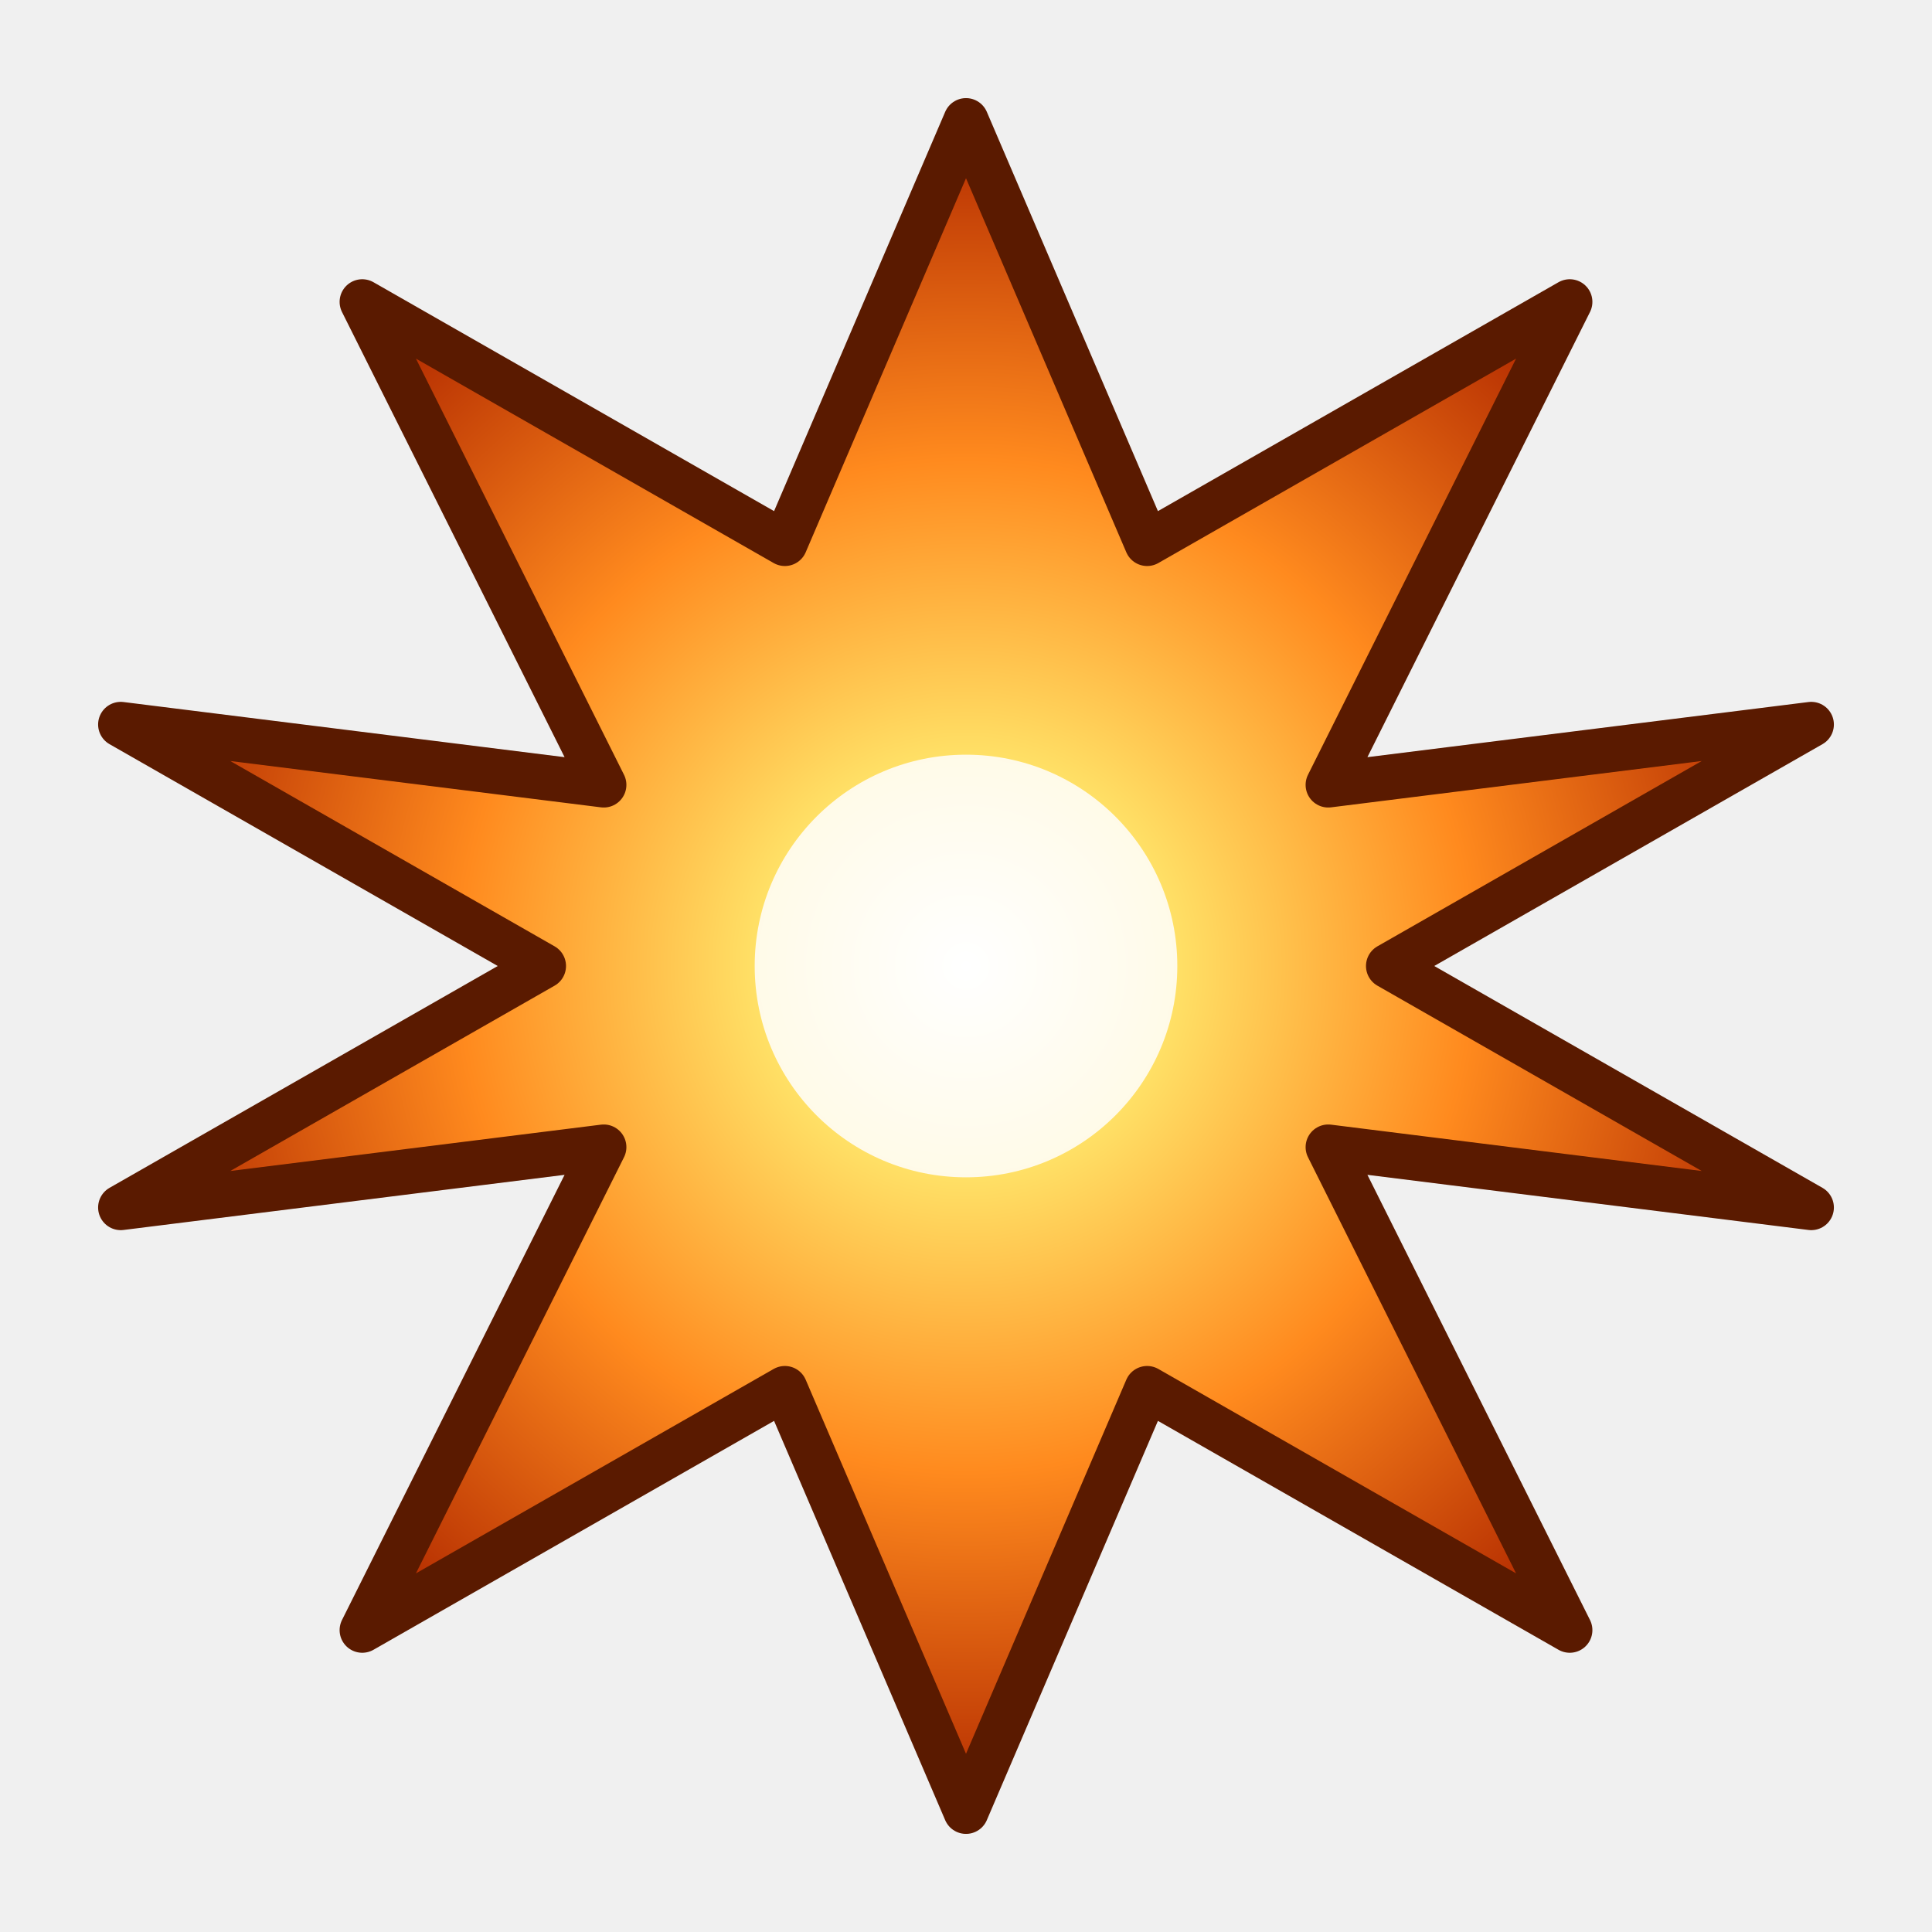
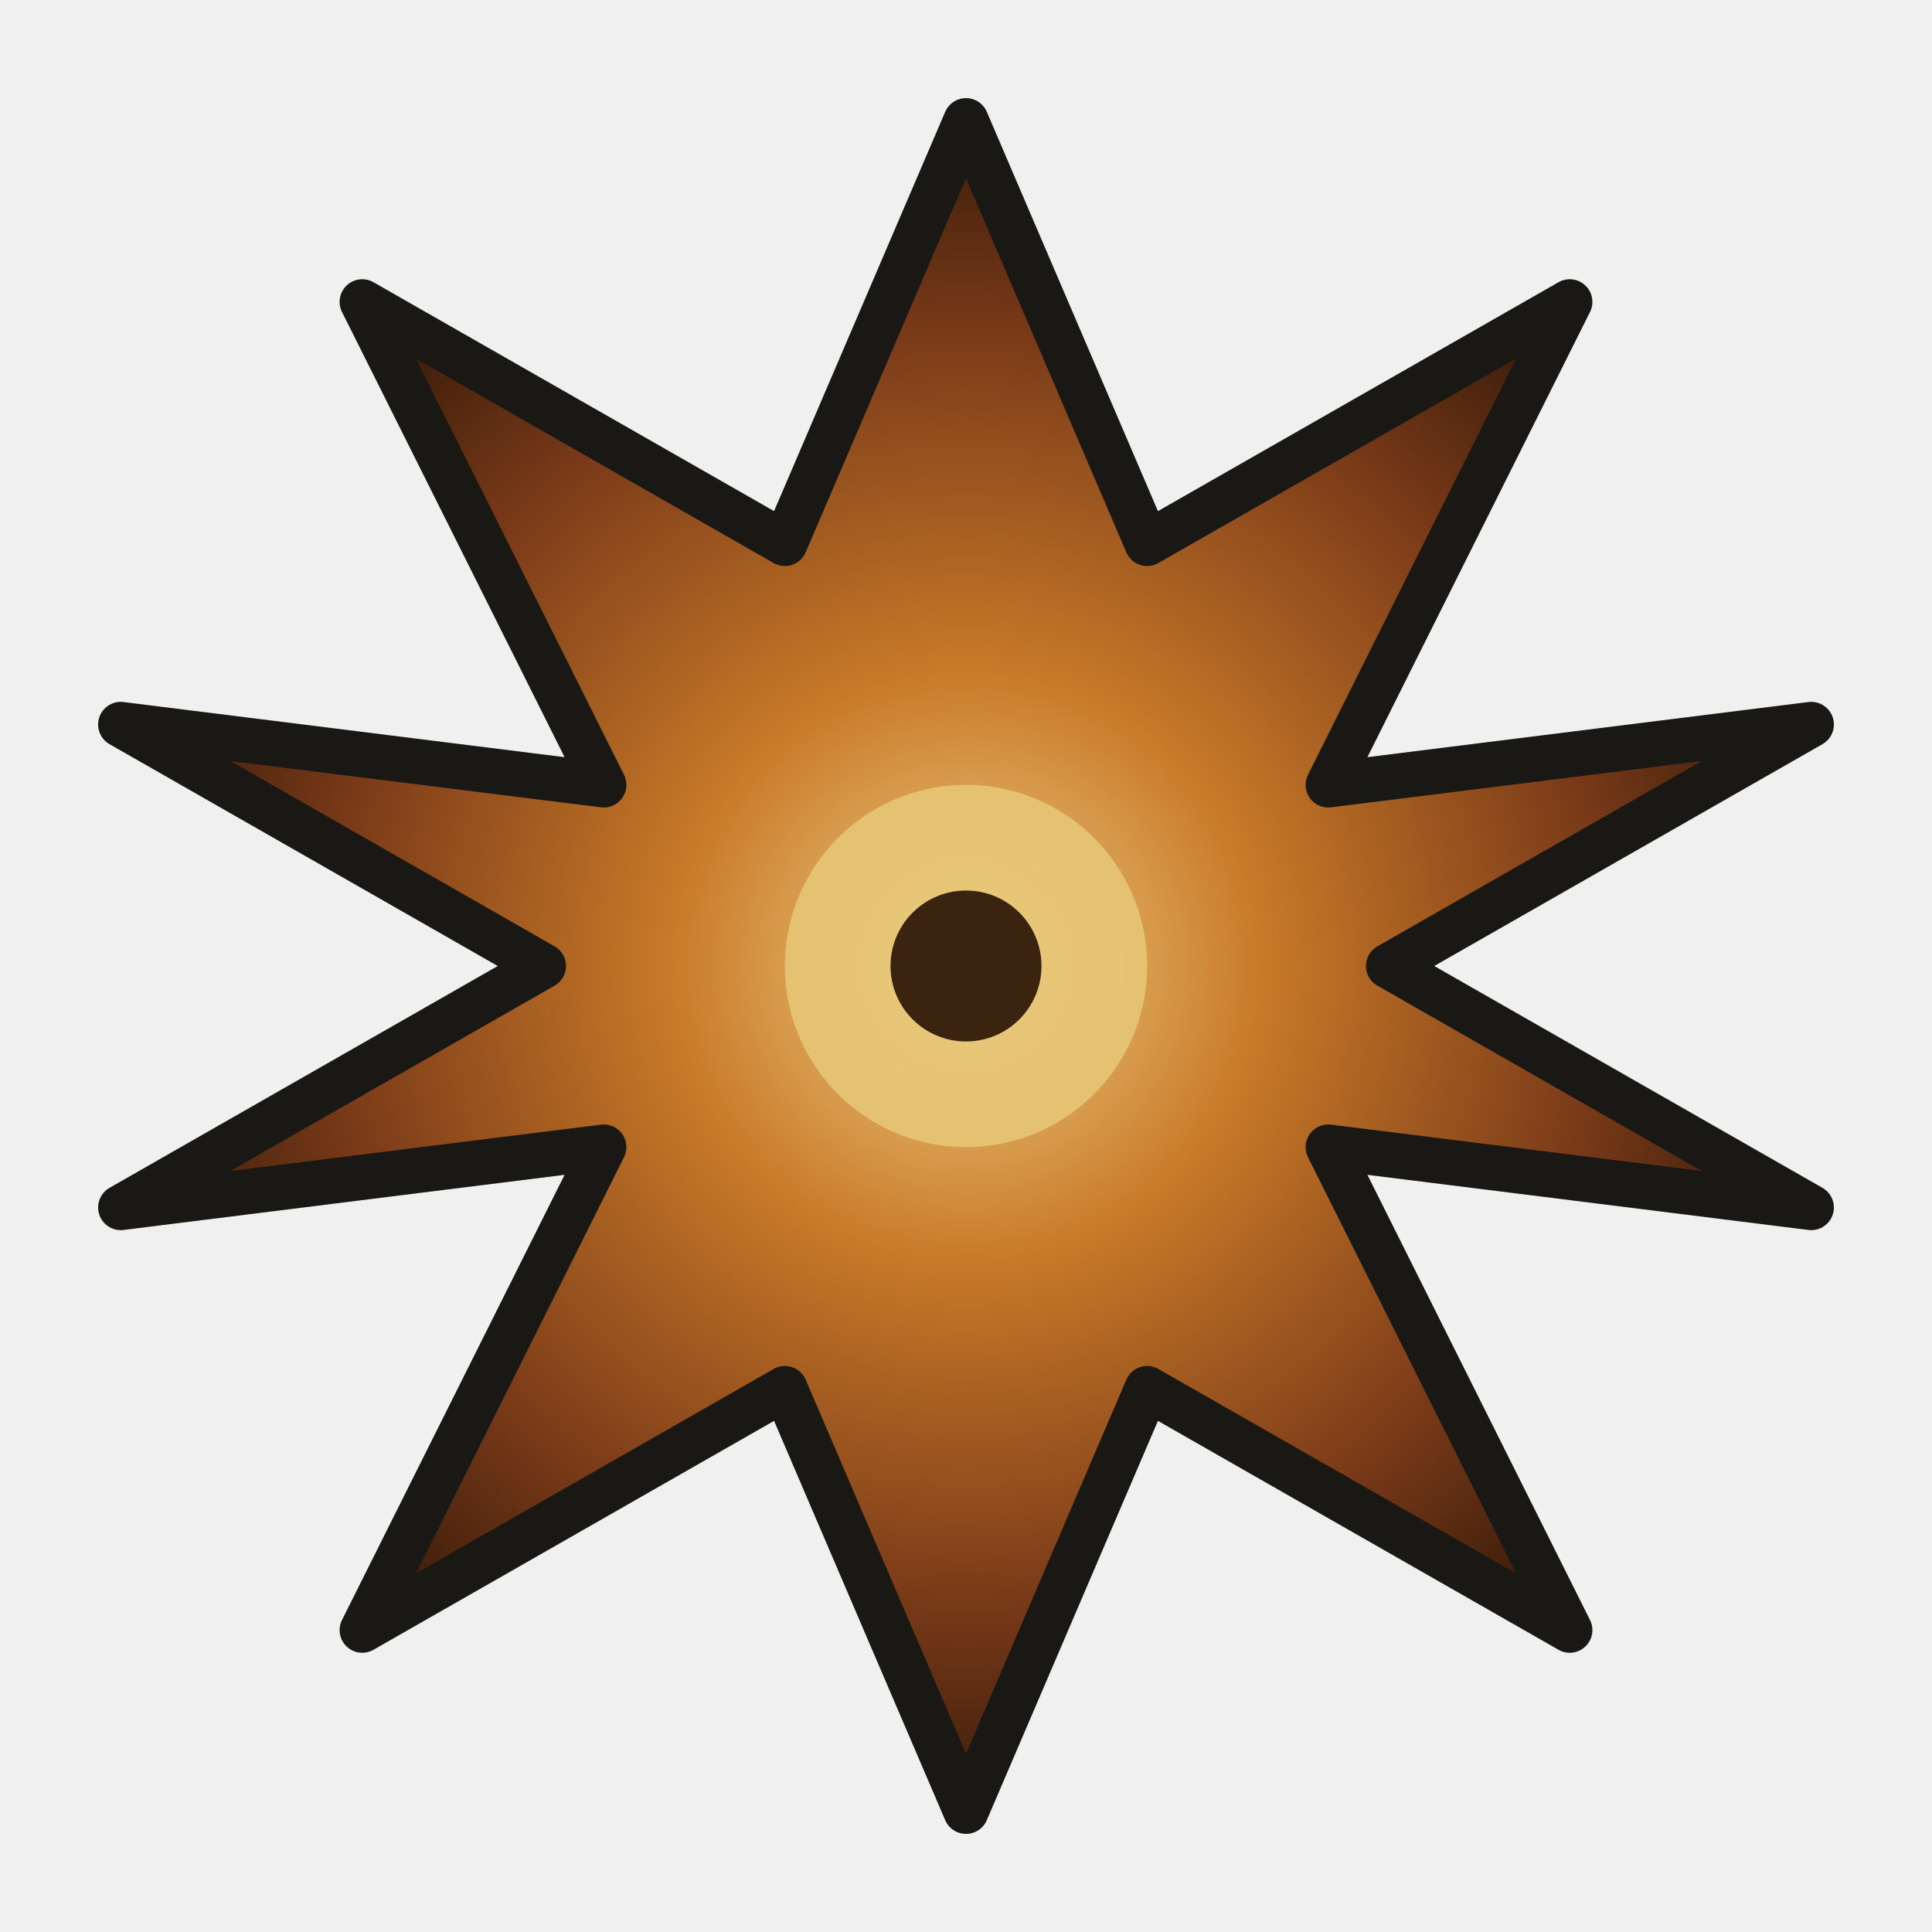
<svg xmlns="http://www.w3.org/2000/svg" viewBox="0 0 64 64">
  <defs>
-     <radialGradient id="blast" cx="0.5" cy="0.5" r="0.5">
-       <stop offset="0" stop-color="#fff" />
-       <stop offset="0.25" stop-color="#ffe066" />
-       <stop offset="0.6" stop-color="#ff8a1e" />
-       <stop offset="1" stop-color="#b32b00" />
+     <radialGradient id="bbBlast" cx="0.5" cy="0.5" r="0.5">
+       <stop offset="0" stop-color="#f0d088" />
+       <stop offset="0.35" stop-color="#c87a28" />
+       <stop offset="0.75" stop-color="#7a3a18" />
+       <stop offset="1" stop-color="#3a1c0a" />
    </radialGradient>
  </defs>
-   <g fill="url(#blast)" stroke="#5a1a00" stroke-width="1.5" stroke-linejoin="round">
+   <g fill="url(#bbBlast)" stroke="#1a1814" stroke-width="1.5" stroke-linejoin="round">
    <polygon points="32,4 38,18 52,10 44,26 60,24 46,32 60,40 44,38 52,54 38,46 32,60 26,46 12,54 20,38 4,40 18,32 4,24 20,26 12,10 26,18" />
  </g>
-   <circle cx="32" cy="32" r="7" fill="#fff" opacity="0.85" />
+   <circle cx="32" cy="32" r="6" fill="#e8c878" opacity="0.85" />
+   <circle cx="32" cy="32" r="2.5" fill="#3a2410" />
</svg>
